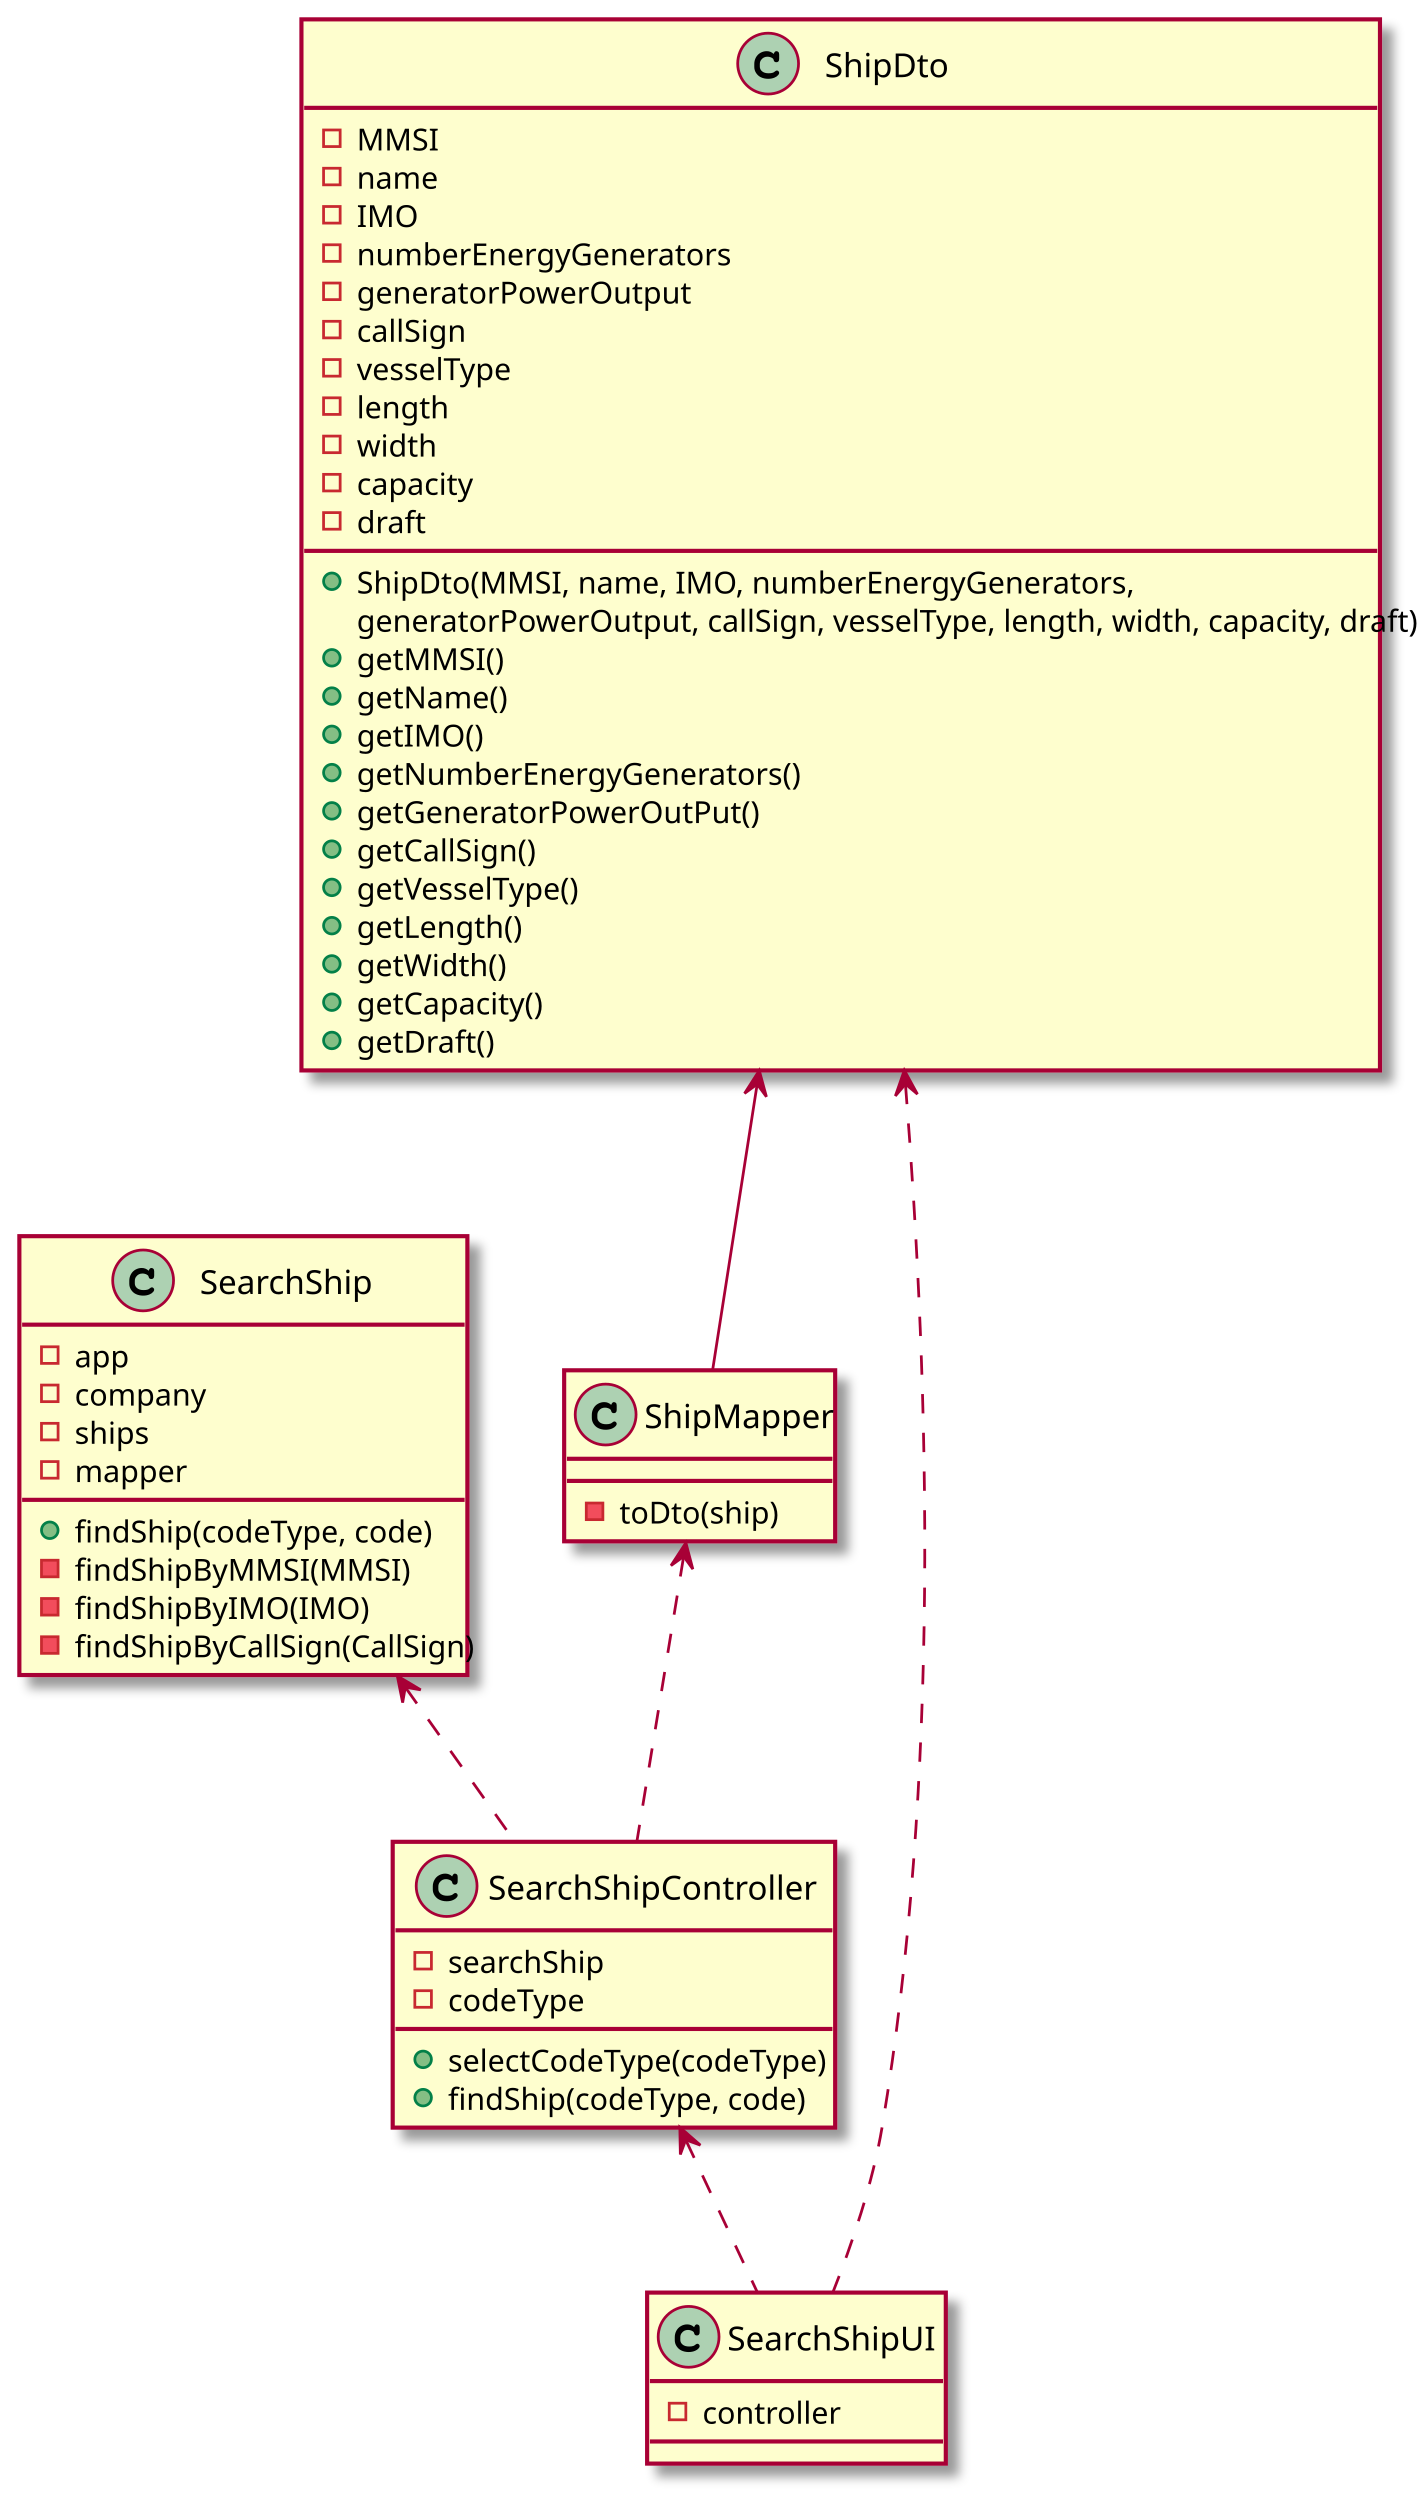
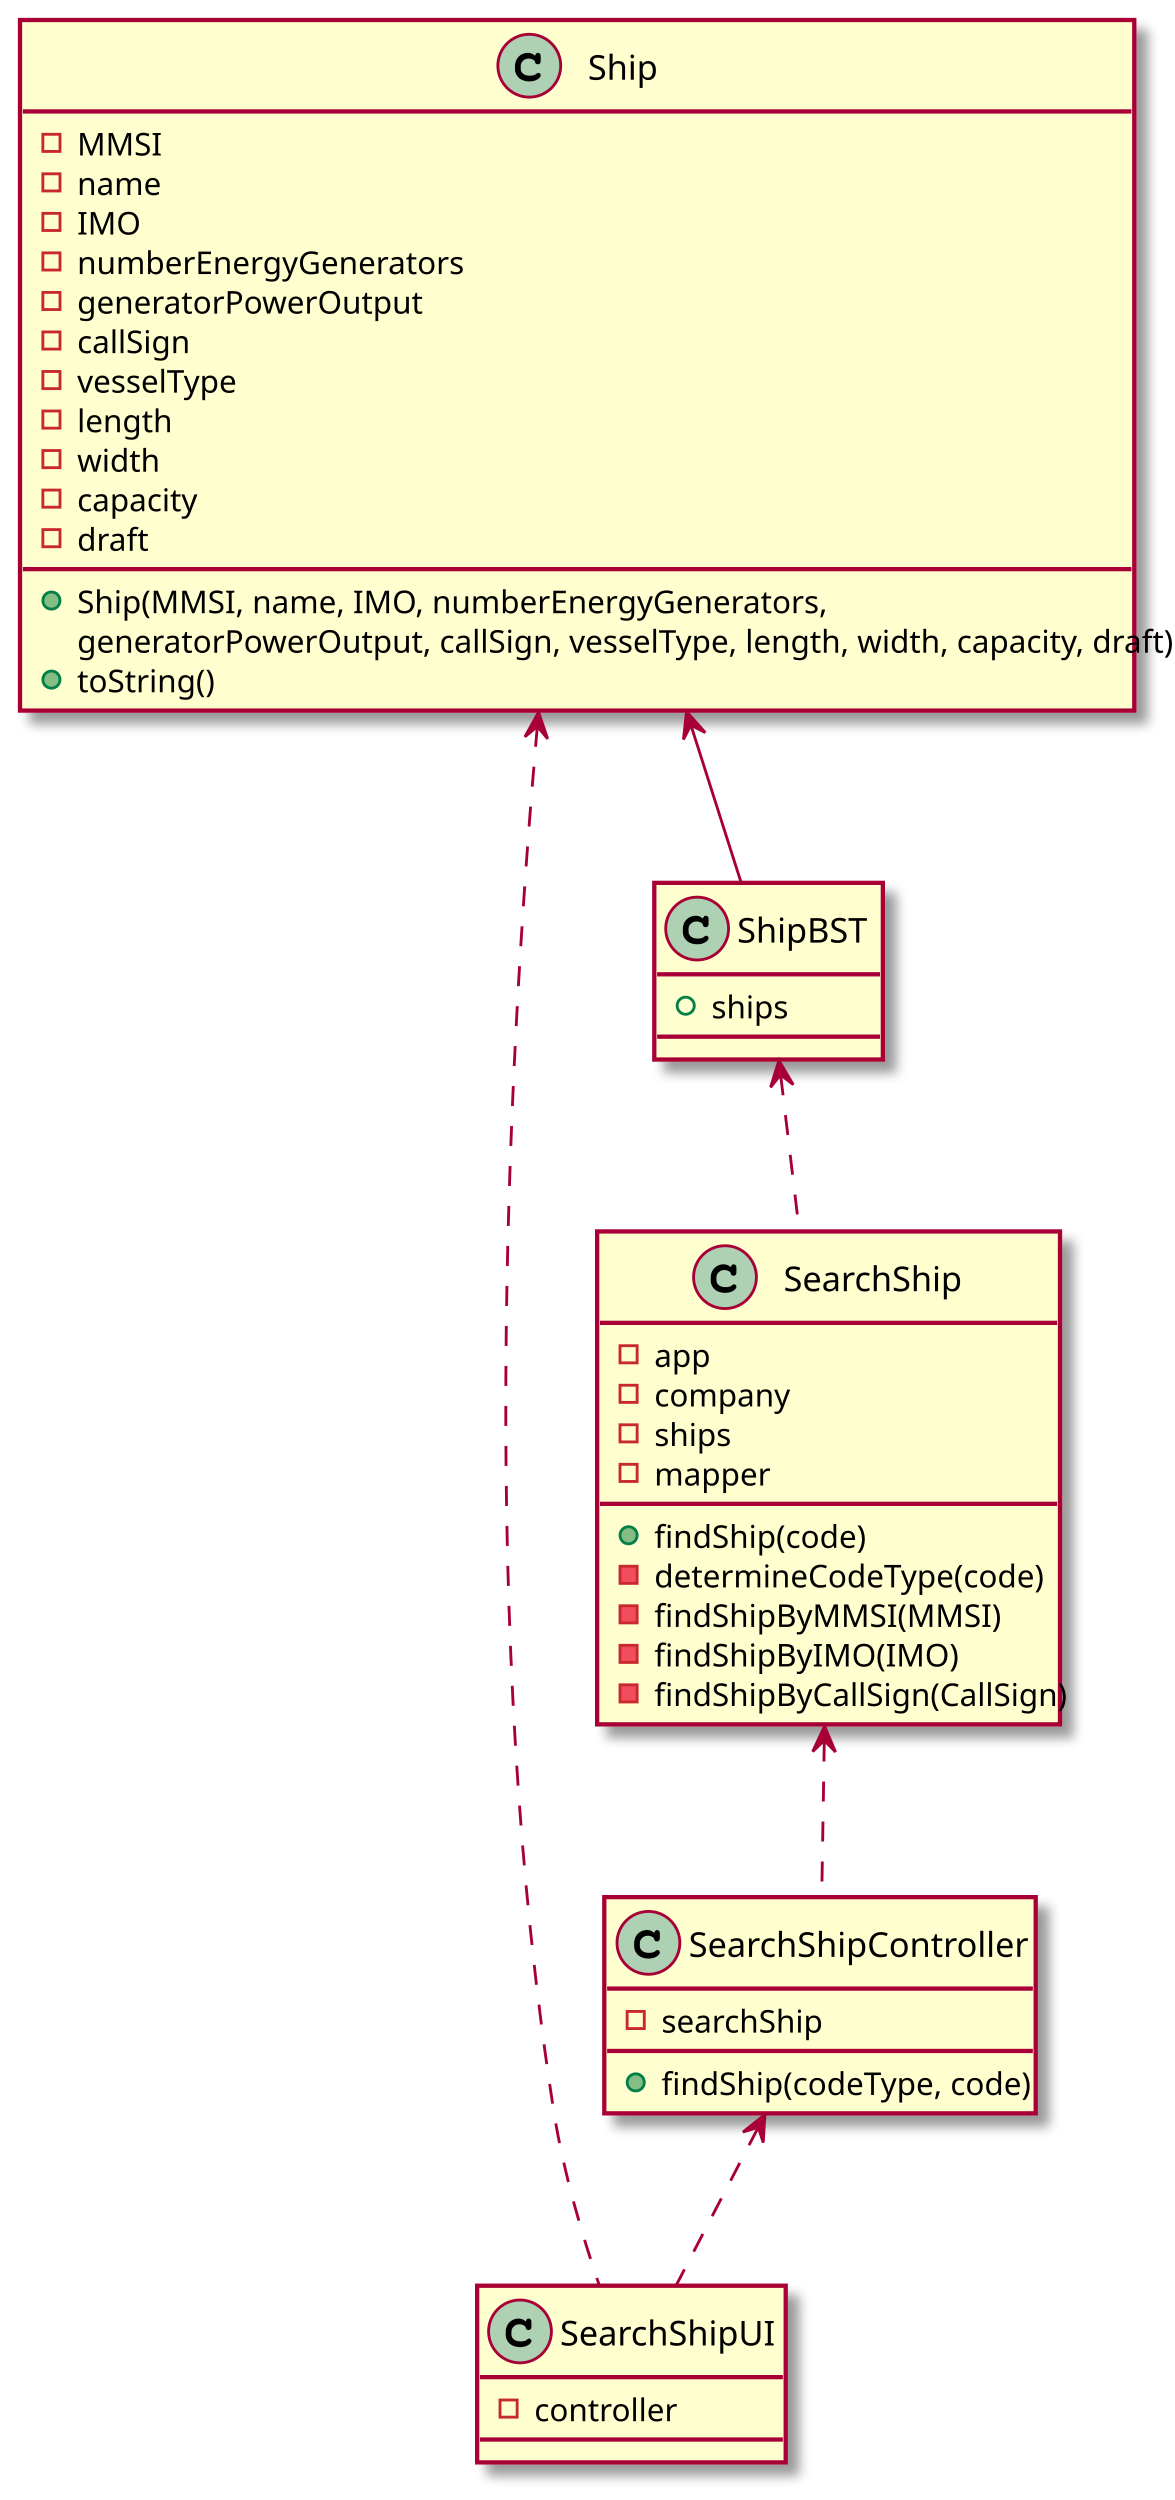
- <svg xmlns="http://www.w3.org/2000/svg" contentScriptType="application/ecmascript" contentStyleType="text/css" height="904px" preserveAspectRatio="none" style="width:513px;height:904px;" version="1.1" viewBox="0 0 513 904" width="513px" zoomAndPan="magnify">
+ <svg xmlns="http://www.w3.org/2000/svg" contentScriptType="application/ecmascript" contentStyleType="text/css" height="875px" preserveAspectRatio="none" style="width:411px;height:875px;" version="1.1" viewBox="0 0 411 875" width="411px" zoomAndPan="magnify">
  <defs>
-     <filter height="300%" id="flptzvvtqd4it" width="300%" x="-1" y="-1">
+     <filter height="300%" id="f1stydlqq2t0s8" width="300%" x="-1" y="-1">
      <feGaussianBlur result="blurOut" stdDeviation="2.0" />
      <feColorMatrix in="blurOut" result="blurOut2" type="matrix" values="0 0 0 0 0 0 0 0 0 0 0 0 0 0 0 0 0 0 .4 0" />
      <feOffset dx="4.0" dy="4.0" in="blurOut2" result="blurOut3" />
      <feBlend in="SourceGraphic" in2="blurOut3" mode="normal" />
    </filter>
  </defs>
  <g>
-     <rect codeLine="3" fill="#FEFECE" filter="url(#flptzvvtqd4it)" height="61.836" id="SearchShipUI" style="stroke:#A80036;stroke-width:1.5;" width="108" x="234" y="829" />
-     <ellipse cx="249" cy="845" fill="#ADD1B2" rx="11" ry="11" style="stroke:#A80036;stroke-width:1.0;" />
-     <path d="M251,841.5 Q251.203,841 251.438,840.75 Q251.672,840.5 251.938,840.5 Q252.406,840.5 252.703,840.781 Q253,841.062 253,841.719 L253,843.281 Q253,843.938 252.719,844.219 Q252.438,844.5 252,844.5 Q251.609,844.5 251.359,844.328 Q251.109,844.156 251,843.703 Q250.953,843.391 250.781,843.219 Q250.469,842.891 249.906,842.703 Q249.344,842.5 248.781,842.5 Q248.078,842.5 247.484,842.781 Q246.906,843.062 246.453,843.688 Q246,844.312 246,845.172 L246,846.094 Q246,847.125 246.844,847.812 Q247.688,848.5 249.188,848.5 Q250.078,848.5 250.703,848.297 Q251.062,848.188 251.469,847.828 Q251.734,847.625 251.875,847.562 Q252.016,847.5 252.188,847.5 Q252.516,847.5 252.75,847.766 Q253,848.016 253,848.375 Q253,848.719 252.656,849.125 Q252.156,849.719 251.359,850.047 Q250.312,850.5 249.031,850.5 Q247.531,850.5 246.328,849.906 Q245.359,849.438 244.672,848.422 Q244,847.406 244,846.203 L244,845.109 Q244,843.859 244.594,842.766 Q245.203,841.672 246.25,841.094 Q247.312,840.5 248.5,840.5 Q249.219,840.5 249.844,840.75 Q250.469,841 251,841.5 Z " fill="#000000" />
-     <text fill="#000000" font-family="sans-serif" font-size="12" lengthAdjust="spacing" textLength="76" x="263" y="849.91">SearchShipUI</text>
-     <line style="stroke:#A80036;stroke-width:1.5;" x1="235" x2="341" y1="861" y2="861" />
-     <rect fill="none" height="6" style="stroke:#C82930;stroke-width:1.0;" width="6" x="242" y="869" />
-     <text fill="#000000" font-family="sans-serif" font-size="11" lengthAdjust="spacing" textLength="45" x="254" y="876.419">controller</text>
-     <line style="stroke:#A80036;stroke-width:1.5;" x1="235" x2="341" y1="882.836" y2="882.836" />
-     <rect codeLine="7" fill="#FEFECE" filter="url(#flptzvvtqd4it)" height="103.344" id="SearchShipController" style="stroke:#A80036;stroke-width:1.5;" width="160" x="142" y="666" />
-     <ellipse cx="161.5" cy="682" fill="#ADD1B2" rx="11" ry="11" style="stroke:#A80036;stroke-width:1.0;" />
-     <path d="M163.5,678.5 Q163.703,678 163.938,677.75 Q164.172,677.5 164.438,677.5 Q164.906,677.5 165.203,677.781 Q165.5,678.062 165.5,678.719 L165.5,680.281 Q165.5,680.938 165.219,681.219 Q164.938,681.5 164.5,681.5 Q164.109,681.5 163.859,681.328 Q163.609,681.156 163.5,680.703 Q163.453,680.391 163.281,680.219 Q162.969,679.891 162.406,679.703 Q161.844,679.5 161.281,679.5 Q160.578,679.5 159.984,679.781 Q159.406,680.062 158.953,680.688 Q158.5,681.312 158.5,682.172 L158.5,683.094 Q158.5,684.125 159.344,684.812 Q160.188,685.5 161.688,685.5 Q162.578,685.5 163.203,685.297 Q163.562,685.188 163.969,684.828 Q164.234,684.625 164.375,684.562 Q164.516,684.5 164.688,684.5 Q165.016,684.5 165.25,684.766 Q165.5,685.016 165.5,685.375 Q165.5,685.719 165.156,686.125 Q164.656,686.719 163.859,687.047 Q162.812,687.5 161.531,687.5 Q160.031,687.5 158.828,686.906 Q157.859,686.438 157.172,685.422 Q156.5,684.406 156.5,683.203 L156.5,682.109 Q156.5,680.859 157.094,679.766 Q157.703,678.672 158.75,678.094 Q159.812,677.5 161,677.5 Q161.719,677.5 162.344,677.75 Q162.969,678 163.5,678.5 Z " fill="#000000" />
-     <text fill="#000000" font-family="sans-serif" font-size="12" lengthAdjust="spacing" textLength="118" x="176.5" y="686.91">SearchShipController</text>
-     <line style="stroke:#A80036;stroke-width:1.5;" x1="143" x2="301" y1="698" y2="698" />
-     <rect fill="none" height="6" style="stroke:#C82930;stroke-width:1.0;" width="6" x="150" y="706" />
-     <text fill="#000000" font-family="sans-serif" font-size="11" lengthAdjust="spacing" textLength="55" x="162" y="713.419">searchShip</text>
-     <rect fill="none" height="6" style="stroke:#C82930;stroke-width:1.0;" width="6" x="150" y="719.836" />
-     <text fill="#000000" font-family="sans-serif" font-size="11" lengthAdjust="spacing" textLength="48" x="162" y="727.255">codeType</text>
-     <line style="stroke:#A80036;stroke-width:1.5;" x1="143" x2="301" y1="733.672" y2="733.672" />
-     <ellipse cx="153" cy="744.672" fill="#84BE84" rx="3" ry="3" style="stroke:#038048;stroke-width:1.0;" />
-     <text fill="#000000" font-family="sans-serif" font-size="11" lengthAdjust="spacing" textLength="134" x="162" y="749.091">selectCodeType(codeType)</text>
-     <ellipse cx="153" cy="758.508" fill="#84BE84" rx="3" ry="3" style="stroke:#038048;stroke-width:1.0;" />
-     <text fill="#000000" font-family="sans-serif" font-size="11" lengthAdjust="spacing" textLength="125" x="162" y="762.927">findShip(codeType, code)</text>
-     <rect codeLine="14" fill="#FEFECE" filter="url(#flptzvvtqd4it)" height="158.688" id="SearchShip" style="stroke:#A80036;stroke-width:1.5;" width="162" x="7" y="447" />
-     <ellipse cx="51.75" cy="463" fill="#ADD1B2" rx="11" ry="11" style="stroke:#A80036;stroke-width:1.0;" />
-     <path d="M53.75,459.5 Q53.953,459 54.188,458.75 Q54.422,458.5 54.688,458.5 Q55.156,458.5 55.453,458.781 Q55.75,459.062 55.75,459.719 L55.75,461.281 Q55.75,461.938 55.469,462.219 Q55.188,462.5 54.75,462.5 Q54.359,462.5 54.109,462.328 Q53.859,462.156 53.75,461.703 Q53.703,461.391 53.531,461.219 Q53.219,460.891 52.656,460.703 Q52.094,460.5 51.531,460.5 Q50.828,460.5 50.234,460.781 Q49.656,461.062 49.203,461.688 Q48.75,462.312 48.75,463.172 L48.75,464.094 Q48.75,465.125 49.594,465.812 Q50.438,466.5 51.938,466.5 Q52.828,466.5 53.453,466.297 Q53.812,466.188 54.219,465.828 Q54.484,465.625 54.625,465.562 Q54.766,465.5 54.938,465.5 Q55.266,465.5 55.5,465.766 Q55.75,466.016 55.75,466.375 Q55.75,466.719 55.406,467.125 Q54.906,467.719 54.109,468.047 Q53.062,468.5 51.781,468.5 Q50.281,468.5 49.078,467.906 Q48.109,467.438 47.422,466.422 Q46.75,465.406 46.75,464.203 L46.75,463.109 Q46.75,461.859 47.344,460.766 Q47.953,459.672 49,459.094 Q50.062,458.5 51.25,458.5 Q51.969,458.5 52.594,458.75 Q53.219,459 53.75,459.5 Z " fill="#000000" />
-     <text fill="#000000" font-family="sans-serif" font-size="12" lengthAdjust="spacing" textLength="64" x="72.25" y="467.91">SearchShip</text>
-     <line style="stroke:#A80036;stroke-width:1.5;" x1="8" x2="168" y1="479" y2="479" />
-     <rect fill="none" height="6" style="stroke:#C82930;stroke-width:1.0;" width="6" x="15" y="487" />
-     <text fill="#000000" font-family="sans-serif" font-size="11" lengthAdjust="spacing" textLength="18" x="27" y="494.419">app</text>
-     <rect fill="none" height="6" style="stroke:#C82930;stroke-width:1.0;" width="6" x="15" y="500.836" />
-     <text fill="#000000" font-family="sans-serif" font-size="11" lengthAdjust="spacing" textLength="44" x="27" y="508.255">company</text>
-     <rect fill="none" height="6" style="stroke:#C82930;stroke-width:1.0;" width="6" x="15" y="514.672" />
-     <text fill="#000000" font-family="sans-serif" font-size="11" lengthAdjust="spacing" textLength="26" x="27" y="522.091">ships</text>
-     <rect fill="none" height="6" style="stroke:#C82930;stroke-width:1.0;" width="6" x="15" y="528.508" />
-     <text fill="#000000" font-family="sans-serif" font-size="11" lengthAdjust="spacing" textLength="36" x="27" y="535.927">mapper</text>
-     <line style="stroke:#A80036;stroke-width:1.5;" x1="8" x2="168" y1="542.344" y2="542.344" />
-     <ellipse cx="18" cy="553.344" fill="#84BE84" rx="3" ry="3" style="stroke:#038048;stroke-width:1.0;" />
-     <text fill="#000000" font-family="sans-serif" font-size="11" lengthAdjust="spacing" textLength="125" x="27" y="557.763">findShip(codeType, code)</text>
-     <rect fill="#F24D5C" height="6" style="stroke:#C82930;stroke-width:1.0;" width="6" x="15" y="564.18" />
-     <text fill="#000000" font-family="sans-serif" font-size="11" lengthAdjust="spacing" textLength="110" x="27" y="571.599">findShipByMMSI(MMSI)</text>
-     <rect fill="#F24D5C" height="6" style="stroke:#C82930;stroke-width:1.0;" width="6" x="15" y="578.016" />
-     <text fill="#000000" font-family="sans-serif" font-size="11" lengthAdjust="spacing" textLength="96" x="27" y="585.435">findShipByIMO(IMO)</text>
-     <rect fill="#F24D5C" height="6" style="stroke:#C82930;stroke-width:1.0;" width="6" x="15" y="591.852" />
-     <text fill="#000000" font-family="sans-serif" font-size="11" lengthAdjust="spacing" textLength="136" x="27" y="599.27">findShipByCallSign(CallSign)</text>
-     <rect codeLine="25" fill="#FEFECE" filter="url(#flptzvvtqd4it)" height="61.836" id="ShipMapper" style="stroke:#A80036;stroke-width:1.5;" width="98" x="204" y="495.5" />
-     <ellipse cx="219" cy="511.5" fill="#ADD1B2" rx="11" ry="11" style="stroke:#A80036;stroke-width:1.0;" />
-     <path d="M221,508 Q221.203,507.5 221.438,507.25 Q221.672,507 221.938,507 Q222.406,507 222.703,507.281 Q223,507.562 223,508.219 L223,509.781 Q223,510.438 222.719,510.719 Q222.438,511 222,511 Q221.609,511 221.359,510.828 Q221.109,510.656 221,510.203 Q220.953,509.891 220.781,509.719 Q220.469,509.391 219.906,509.203 Q219.344,509 218.781,509 Q218.078,509 217.484,509.281 Q216.906,509.562 216.453,510.188 Q216,510.812 216,511.672 L216,512.594 Q216,513.625 216.844,514.312 Q217.688,515 219.188,515 Q220.078,515 220.703,514.797 Q221.062,514.688 221.469,514.328 Q221.734,514.125 221.875,514.062 Q222.016,514 222.188,514 Q222.516,514 222.75,514.266 Q223,514.516 223,514.875 Q223,515.219 222.656,515.625 Q222.156,516.219 221.359,516.547 Q220.312,517 219.031,517 Q217.531,517 216.328,516.406 Q215.359,515.938 214.672,514.922 Q214,513.906 214,512.703 L214,511.609 Q214,510.359 214.594,509.266 Q215.203,508.172 216.25,507.594 Q217.312,507 218.5,507 Q219.219,507 219.844,507.25 Q220.469,507.5 221,508 Z " fill="#000000" />
-     <text fill="#000000" font-family="sans-serif" font-size="12" lengthAdjust="spacing" textLength="66" x="233" y="516.41">ShipMapper</text>
-     <line style="stroke:#A80036;stroke-width:1.5;" x1="205" x2="301" y1="527.5" y2="527.5" />
-     <line style="stroke:#A80036;stroke-width:1.5;" x1="205" x2="301" y1="535.5" y2="535.5" />
-     <rect fill="#F24D5C" height="6" style="stroke:#C82930;stroke-width:1.0;" width="6" x="212" y="543.5" />
-     <text fill="#000000" font-family="sans-serif" font-size="11" lengthAdjust="spacing" textLength="53" x="224" y="550.919">toDto(ship)</text>
-     <rect codeLine="29" fill="#FEFECE" filter="url(#flptzvvtqd4it)" height="380.062" id="ShipDto" style="stroke:#A80036;stroke-width:1.5;" width="390" x="109" y="7" />
-     <ellipse cx="277.75" cy="23" fill="#ADD1B2" rx="11" ry="11" style="stroke:#A80036;stroke-width:1.0;" />
-     <path d="M279.75,19.5 Q279.953,19 280.188,18.75 Q280.422,18.5 280.688,18.5 Q281.156,18.5 281.453,18.781 Q281.75,19.062 281.75,19.719 L281.75,21.281 Q281.75,21.938 281.469,22.219 Q281.188,22.5 280.75,22.5 Q280.359,22.5 280.109,22.328 Q279.859,22.156 279.75,21.703 Q279.703,21.391 279.531,21.219 Q279.219,20.891 278.656,20.703 Q278.094,20.5 277.531,20.5 Q276.828,20.5 276.234,20.781 Q275.656,21.062 275.203,21.688 Q274.75,22.312 274.75,23.172 L274.75,24.094 Q274.75,25.125 275.594,25.812 Q276.438,26.5 277.938,26.5 Q278.828,26.5 279.453,26.297 Q279.812,26.188 280.219,25.828 Q280.484,25.625 280.625,25.562 Q280.766,25.5 280.938,25.5 Q281.266,25.5 281.5,25.766 Q281.75,26.016 281.75,26.375 Q281.75,26.719 281.406,27.125 Q280.906,27.719 280.109,28.047 Q279.062,28.5 277.781,28.5 Q276.281,28.5 275.078,27.906 Q274.109,27.438 273.422,26.422 Q272.75,25.406 272.75,24.203 L272.75,23.109 Q272.75,21.859 273.344,20.766 Q273.953,19.672 275,19.094 Q276.062,18.5 277.25,18.5 Q277.969,18.5 278.594,18.75 Q279.219,19 279.75,19.5 Z " fill="#000000" />
-     <text fill="#000000" font-family="sans-serif" font-size="12" lengthAdjust="spacing" textLength="44" x="298.25" y="27.91">ShipDto</text>
-     <line style="stroke:#A80036;stroke-width:1.5;" x1="110" x2="498" y1="39" y2="39" />
-     <rect fill="none" height="6" style="stroke:#C82930;stroke-width:1.0;" width="6" x="117" y="47" />
-     <text fill="#000000" font-family="sans-serif" font-size="11" lengthAdjust="spacing" textLength="25" x="129" y="54.419">MMSI</text>
-     <rect fill="none" height="6" style="stroke:#C82930;stroke-width:1.0;" width="6" x="117" y="60.836" />
-     <text fill="#000000" font-family="sans-serif" font-size="11" lengthAdjust="spacing" textLength="26" x="129" y="68.255">name</text>
-     <rect fill="none" height="6" style="stroke:#C82930;stroke-width:1.0;" width="6" x="117" y="74.672" />
-     <text fill="#000000" font-family="sans-serif" font-size="11" lengthAdjust="spacing" textLength="18" x="129" y="82.091">IMO</text>
-     <rect fill="none" height="6" style="stroke:#C82930;stroke-width:1.0;" width="6" x="117" y="88.508" />
-     <text fill="#000000" font-family="sans-serif" font-size="11" lengthAdjust="spacing" textLength="125" x="129" y="95.927">numberEnergyGenerators</text>
-     <rect fill="none" height="6" style="stroke:#C82930;stroke-width:1.0;" width="6" x="117" y="102.344" />
-     <text fill="#000000" font-family="sans-serif" font-size="11" lengthAdjust="spacing" textLength="111" x="129" y="109.763">generatorPowerOutput</text>
-     <rect fill="none" height="6" style="stroke:#C82930;stroke-width:1.0;" width="6" x="117" y="116.18" />
-     <text fill="#000000" font-family="sans-serif" font-size="11" lengthAdjust="spacing" textLength="37" x="129" y="123.599">callSign</text>
-     <rect fill="none" height="6" style="stroke:#C82930;stroke-width:1.0;" width="6" x="117" y="130.016" />
-     <text fill="#000000" font-family="sans-serif" font-size="11" lengthAdjust="spacing" textLength="56" x="129" y="137.435">vesselType</text>
-     <rect fill="none" height="6" style="stroke:#C82930;stroke-width:1.0;" width="6" x="117" y="143.852" />
-     <text fill="#000000" font-family="sans-serif" font-size="11" lengthAdjust="spacing" textLength="29" x="129" y="151.27">length</text>
-     <rect fill="none" height="6" style="stroke:#C82930;stroke-width:1.0;" width="6" x="117" y="157.688" />
-     <text fill="#000000" font-family="sans-serif" font-size="11" lengthAdjust="spacing" textLength="27" x="129" y="165.106">width</text>
-     <rect fill="none" height="6" style="stroke:#C82930;stroke-width:1.0;" width="6" x="117" y="171.523" />
-     <text fill="#000000" font-family="sans-serif" font-size="11" lengthAdjust="spacing" textLength="41" x="129" y="178.942">capacity</text>
-     <rect fill="none" height="6" style="stroke:#C82930;stroke-width:1.0;" width="6" x="117" y="185.359" />
-     <text fill="#000000" font-family="sans-serif" font-size="11" lengthAdjust="spacing" textLength="23" x="129" y="192.778">draft</text>
-     <line style="stroke:#A80036;stroke-width:1.5;" x1="110" x2="498" y1="199.195" y2="199.195" />
-     <ellipse cx="120" cy="210.195" fill="#84BE84" rx="3" ry="3" style="stroke:#038048;stroke-width:1.0;" />
-     <text fill="#000000" font-family="sans-serif" font-size="11" lengthAdjust="spacing" textLength="256" x="129" y="214.614">ShipDto(MMSI, name, IMO, numberEnergyGenerators,</text>
-     <text fill="#000000" font-family="sans-serif" font-size="11" lengthAdjust="spacing" textLength="364" x="129" y="228.45">generatorPowerOutput, callSign, vesselType, length, width, capacity, draft)</text>
-     <ellipse cx="120" cy="237.867" fill="#84BE84" rx="3" ry="3" style="stroke:#038048;stroke-width:1.0;" />
-     <text fill="#000000" font-family="sans-serif" font-size="11" lengthAdjust="spacing" textLength="48" x="129" y="242.286">getMMSI()</text>
-     <ellipse cx="120" cy="251.703" fill="#84BE84" rx="3" ry="3" style="stroke:#038048;stroke-width:1.0;" />
-     <text fill="#000000" font-family="sans-serif" font-size="11" lengthAdjust="spacing" textLength="50" x="129" y="256.122">getName()</text>
-     <ellipse cx="120" cy="265.539" fill="#84BE84" rx="3" ry="3" style="stroke:#038048;stroke-width:1.0;" />
-     <text fill="#000000" font-family="sans-serif" font-size="11" lengthAdjust="spacing" textLength="41" x="129" y="269.958">getIMO()</text>
-     <ellipse cx="120" cy="279.375" fill="#84BE84" rx="3" ry="3" style="stroke:#038048;stroke-width:1.0;" />
-     <text fill="#000000" font-family="sans-serif" font-size="11" lengthAdjust="spacing" textLength="149" x="129" y="283.794">getNumberEnergyGenerators()</text>
-     <ellipse cx="120" cy="293.211" fill="#84BE84" rx="3" ry="3" style="stroke:#038048;stroke-width:1.0;" />
-     <text fill="#000000" font-family="sans-serif" font-size="11" lengthAdjust="spacing" textLength="136" x="129" y="297.63">getGeneratorPowerOutPut()</text>
-     <ellipse cx="120" cy="307.047" fill="#84BE84" rx="3" ry="3" style="stroke:#038048;stroke-width:1.0;" />
-     <text fill="#000000" font-family="sans-serif" font-size="11" lengthAdjust="spacing" textLength="61" x="129" y="311.466">getCallSign()</text>
-     <ellipse cx="120" cy="320.883" fill="#84BE84" rx="3" ry="3" style="stroke:#038048;stroke-width:1.0;" />
-     <text fill="#000000" font-family="sans-serif" font-size="11" lengthAdjust="spacing" textLength="81" x="129" y="325.302">getVesselType()</text>
-     <ellipse cx="120" cy="334.719" fill="#84BE84" rx="3" ry="3" style="stroke:#038048;stroke-width:1.0;" />
-     <text fill="#000000" font-family="sans-serif" font-size="11" lengthAdjust="spacing" textLength="56" x="129" y="339.138">getLength()</text>
-     <ellipse cx="120" cy="348.555" fill="#84BE84" rx="3" ry="3" style="stroke:#038048;stroke-width:1.0;" />
-     <text fill="#000000" font-family="sans-serif" font-size="11" lengthAdjust="spacing" textLength="50" x="129" y="352.974">getWidth()</text>
-     <ellipse cx="120" cy="362.391" fill="#84BE84" rx="3" ry="3" style="stroke:#038048;stroke-width:1.0;" />
-     <text fill="#000000" font-family="sans-serif" font-size="11" lengthAdjust="spacing" textLength="65" x="129" y="366.81">getCapacity()</text>
-     <ellipse cx="120" cy="376.227" fill="#84BE84" rx="3" ry="3" style="stroke:#038048;stroke-width:1.0;" />
-     <text fill="#000000" font-family="sans-serif" font-size="11" lengthAdjust="spacing" textLength="47" x="129" y="380.646">getDraft()</text>
-     <path codeLine="56" d="M248.04,773.94 C256.83,792.64 266.3,812.8 273.81,828.79 " fill="none" id="SearchShipController-backto-SearchShipUI" style="stroke:#A80036;stroke-width:1.0;stroke-dasharray:7.0,7.0;" />
-     <polygon fill="#A80036" points="245.83,769.22,246.013,779.067,247.945,773.751,253.262,775.683,245.83,769.22" style="stroke:#A80036;stroke-width:1.0;" />
-     <path codeLine="57" d="M146.69,610.28 C160.08,629.16 173.91,648.67 186.01,665.74 " fill="none" id="SearchShip-backto-SearchShipController" style="stroke:#A80036;stroke-width:1.0;stroke-dasharray:7.0,7.0;" />
-     <polygon fill="#A80036" points="143.66,606.01,145.601,615.666,146.551,610.089,152.128,611.04,143.66,606.01" style="stroke:#A80036;stroke-width:1.0;" />
-     <path codeLine="58" d="M247.15,563.14 C242.39,592.16 235.62,633.49 230.29,665.93 " fill="none" id="ShipMapper-backto-SearchShipController" style="stroke:#A80036;stroke-width:1.0;stroke-dasharray:7.0,7.0;" />
-     <polygon fill="#A80036" points="248.02,557.87,242.633,566.115,247.221,562.806,250.531,567.394,248.02,557.87" style="stroke:#A80036;stroke-width:1.0;" />
-     <path codeLine="59" d="M273.79,392.03 C267.49,432.45 261.59,470.32 257.7,495.32 " fill="none" id="ShipDto-backto-ShipMapper" style="stroke:#A80036;stroke-width:1.0;" />
-     <polygon fill="#A80036" points="274.55,387.09,269.23,395.378,273.791,392.032,277.137,396.593,274.55,387.09" style="stroke:#A80036;stroke-width:1.0;" />
-     <path codeLine="60" d="M327.43,392.27 C336.26,503.32 339.79,644.8 319,769 C315.56,789.54 308,811.66 301.2,828.83 " fill="none" id="ShipDto-backto-SearchShipUI" style="stroke:#A80036;stroke-width:1.0;stroke-dasharray:7.0,7.0;" />
-     <polygon fill="#A80036" points="327.01,387,323.769,396.3,327.424,391.983,331.741,395.638,327.01,387" style="stroke:#A80036;stroke-width:1.0;" />
+     <rect codeLine="3" fill="#FEFECE" filter="url(#f1stydlqq2t0s8)" height="61.836" id="SearchShipUI" style="stroke:#A80036;stroke-width:1.5;" width="108" x="167" y="800" />
+     <ellipse cx="182" cy="816" fill="#ADD1B2" rx="11" ry="11" style="stroke:#A80036;stroke-width:1.0;" />
+     <path d="M184,812.5 Q184.203,812 184.438,811.75 Q184.672,811.5 184.938,811.5 Q185.406,811.5 185.703,811.781 Q186,812.062 186,812.719 L186,814.281 Q186,814.938 185.719,815.219 Q185.438,815.5 185,815.5 Q184.609,815.5 184.359,815.328 Q184.109,815.156 184,814.703 Q183.953,814.391 183.781,814.219 Q183.469,813.891 182.906,813.703 Q182.344,813.5 181.781,813.5 Q181.078,813.5 180.484,813.781 Q179.906,814.062 179.453,814.688 Q179,815.312 179,816.172 L179,817.094 Q179,818.125 179.844,818.812 Q180.688,819.5 182.188,819.5 Q183.078,819.5 183.703,819.297 Q184.062,819.188 184.469,818.828 Q184.734,818.625 184.875,818.562 Q185.016,818.5 185.188,818.5 Q185.516,818.5 185.75,818.766 Q186,819.016 186,819.375 Q186,819.719 185.656,820.125 Q185.156,820.719 184.359,821.047 Q183.312,821.5 182.031,821.5 Q180.531,821.5 179.328,820.906 Q178.359,820.438 177.672,819.422 Q177,818.406 177,817.203 L177,816.109 Q177,814.859 177.594,813.766 Q178.203,812.672 179.25,812.094 Q180.312,811.5 181.5,811.5 Q182.219,811.5 182.844,811.75 Q183.469,812 184,812.5 Z " fill="#000000" />
+     <text fill="#000000" font-family="sans-serif" font-size="12" lengthAdjust="spacing" textLength="76" x="196" y="820.91">SearchShipUI</text>
+     <line style="stroke:#A80036;stroke-width:1.5;" x1="168" x2="274" y1="832" y2="832" />
+     <rect fill="none" height="6" style="stroke:#C82930;stroke-width:1.0;" width="6" x="175" y="840" />
+     <text fill="#000000" font-family="sans-serif" font-size="11" lengthAdjust="spacing" textLength="45" x="187" y="847.419">controller</text>
+     <line style="stroke:#A80036;stroke-width:1.5;" x1="168" x2="274" y1="853.836" y2="853.836" />
+     <rect codeLine="7" fill="#FEFECE" filter="url(#f1stydlqq2t0s8)" height="75.672" id="SearchShipController" style="stroke:#A80036;stroke-width:1.5;" width="151" x="211.5" y="664" />
+     <ellipse cx="226.95" cy="680" fill="#ADD1B2" rx="11" ry="11" style="stroke:#A80036;stroke-width:1.0;" />
+     <path d="M228.95,676.5 Q229.153,676 229.387,675.75 Q229.622,675.5 229.887,675.5 Q230.356,675.5 230.653,675.781 Q230.95,676.062 230.95,676.719 L230.95,678.281 Q230.95,678.938 230.669,679.219 Q230.387,679.5 229.95,679.5 Q229.559,679.5 229.309,679.328 Q229.059,679.156 228.95,678.703 Q228.903,678.391 228.731,678.219 Q228.419,677.891 227.856,677.703 Q227.294,677.5 226.731,677.5 Q226.028,677.5 225.434,677.781 Q224.856,678.062 224.403,678.688 Q223.95,679.312 223.95,680.172 L223.95,681.094 Q223.95,682.125 224.794,682.812 Q225.637,683.5 227.137,683.5 Q228.028,683.5 228.653,683.297 Q229.012,683.188 229.419,682.828 Q229.684,682.625 229.825,682.562 Q229.966,682.5 230.137,682.5 Q230.466,682.5 230.7,682.766 Q230.95,683.016 230.95,683.375 Q230.95,683.719 230.606,684.125 Q230.106,684.719 229.309,685.047 Q228.262,685.5 226.981,685.5 Q225.481,685.5 224.278,684.906 Q223.309,684.438 222.622,683.422 Q221.95,682.406 221.95,681.203 L221.95,680.109 Q221.95,678.859 222.544,677.766 Q223.153,676.672 224.2,676.094 Q225.262,675.5 226.45,675.5 Q227.169,675.5 227.794,675.75 Q228.419,676 228.95,676.5 Z " fill="#000000" />
+     <text fill="#000000" font-family="sans-serif" font-size="12" lengthAdjust="spacing" textLength="118" x="241.05" y="684.91">SearchShipController</text>
+     <line style="stroke:#A80036;stroke-width:1.5;" x1="212.5" x2="361.5" y1="696" y2="696" />
+     <rect fill="none" height="6" style="stroke:#C82930;stroke-width:1.0;" width="6" x="219.5" y="704" />
+     <text fill="#000000" font-family="sans-serif" font-size="11" lengthAdjust="spacing" textLength="55" x="231.5" y="711.419">searchShip</text>
+     <line style="stroke:#A80036;stroke-width:1.5;" x1="212.5" x2="361.5" y1="717.836" y2="717.836" />
+     <ellipse cx="222.5" cy="728.836" fill="#84BE84" rx="3" ry="3" style="stroke:#038048;stroke-width:1.0;" />
+     <text fill="#000000" font-family="sans-serif" font-size="11" lengthAdjust="spacing" textLength="125" x="231.5" y="733.255">findShip(codeType, code)</text>
+     <rect codeLine="12" fill="#FEFECE" filter="url(#f1stydlqq2t0s8)" height="172.523" id="SearchShip" style="stroke:#A80036;stroke-width:1.5;" width="162" x="209" y="431" />
+     <ellipse cx="253.75" cy="447" fill="#ADD1B2" rx="11" ry="11" style="stroke:#A80036;stroke-width:1.0;" />
+     <path d="M255.75,443.5 Q255.953,443 256.188,442.75 Q256.422,442.5 256.688,442.5 Q257.156,442.5 257.453,442.781 Q257.75,443.062 257.75,443.719 L257.75,445.281 Q257.75,445.938 257.469,446.219 Q257.188,446.5 256.75,446.5 Q256.359,446.5 256.109,446.328 Q255.859,446.156 255.75,445.703 Q255.703,445.391 255.531,445.219 Q255.219,444.891 254.656,444.703 Q254.094,444.5 253.531,444.5 Q252.828,444.5 252.234,444.781 Q251.656,445.062 251.203,445.688 Q250.75,446.312 250.75,447.172 L250.75,448.094 Q250.75,449.125 251.594,449.812 Q252.438,450.5 253.938,450.5 Q254.828,450.5 255.453,450.297 Q255.812,450.188 256.219,449.828 Q256.484,449.625 256.625,449.562 Q256.766,449.5 256.938,449.5 Q257.266,449.5 257.5,449.766 Q257.75,450.016 257.75,450.375 Q257.75,450.719 257.406,451.125 Q256.906,451.719 256.109,452.047 Q255.062,452.5 253.781,452.5 Q252.281,452.5 251.078,451.906 Q250.109,451.438 249.422,450.422 Q248.75,449.406 248.75,448.203 L248.75,447.109 Q248.75,445.859 249.344,444.766 Q249.953,443.672 251,443.094 Q252.062,442.5 253.25,442.5 Q253.969,442.5 254.594,442.75 Q255.219,443 255.75,443.5 Z " fill="#000000" />
+     <text fill="#000000" font-family="sans-serif" font-size="12" lengthAdjust="spacing" textLength="64" x="274.25" y="451.91">SearchShip</text>
+     <line style="stroke:#A80036;stroke-width:1.5;" x1="210" x2="370" y1="463" y2="463" />
+     <rect fill="none" height="6" style="stroke:#C82930;stroke-width:1.0;" width="6" x="217" y="471" />
+     <text fill="#000000" font-family="sans-serif" font-size="11" lengthAdjust="spacing" textLength="18" x="229" y="478.419">app</text>
+     <rect fill="none" height="6" style="stroke:#C82930;stroke-width:1.0;" width="6" x="217" y="484.836" />
+     <text fill="#000000" font-family="sans-serif" font-size="11" lengthAdjust="spacing" textLength="44" x="229" y="492.255">company</text>
+     <rect fill="none" height="6" style="stroke:#C82930;stroke-width:1.0;" width="6" x="217" y="498.672" />
+     <text fill="#000000" font-family="sans-serif" font-size="11" lengthAdjust="spacing" textLength="26" x="229" y="506.091">ships</text>
+     <rect fill="none" height="6" style="stroke:#C82930;stroke-width:1.0;" width="6" x="217" y="512.508" />
+     <text fill="#000000" font-family="sans-serif" font-size="11" lengthAdjust="spacing" textLength="36" x="229" y="519.927">mapper</text>
+     <line style="stroke:#A80036;stroke-width:1.5;" x1="210" x2="370" y1="526.344" y2="526.344" />
+     <ellipse cx="220" cy="537.344" fill="#84BE84" rx="3" ry="3" style="stroke:#038048;stroke-width:1.0;" />
+     <text fill="#000000" font-family="sans-serif" font-size="11" lengthAdjust="spacing" textLength="71" x="229" y="541.763">findShip(code)</text>
+     <rect fill="#F24D5C" height="6" style="stroke:#C82930;stroke-width:1.0;" width="6" x="217" y="548.18" />
+     <text fill="#000000" font-family="sans-serif" font-size="11" lengthAdjust="spacing" textLength="128" x="229" y="555.599">determineCodeType(code)</text>
+     <rect fill="#F24D5C" height="6" style="stroke:#C82930;stroke-width:1.0;" width="6" x="217" y="562.016" />
+     <text fill="#000000" font-family="sans-serif" font-size="11" lengthAdjust="spacing" textLength="110" x="229" y="569.435">findShipByMMSI(MMSI)</text>
+     <rect fill="#F24D5C" height="6" style="stroke:#C82930;stroke-width:1.0;" width="6" x="217" y="575.852" />
+     <text fill="#000000" font-family="sans-serif" font-size="11" lengthAdjust="spacing" textLength="96" x="229" y="583.27">findShipByIMO(IMO)</text>
+     <rect fill="#F24D5C" height="6" style="stroke:#C82930;stroke-width:1.0;" width="6" x="217" y="589.688" />
+     <text fill="#000000" font-family="sans-serif" font-size="11" lengthAdjust="spacing" textLength="136" x="229" y="597.106">findShipByCallSign(CallSign)</text>
+     <rect codeLine="24" fill="#FEFECE" filter="url(#f1stydlqq2t0s8)" height="61.836" id="ShipBST" style="stroke:#A80036;stroke-width:1.5;" width="80" x="229" y="309" />
+     <ellipse cx="244" cy="325" fill="#ADD1B2" rx="11" ry="11" style="stroke:#A80036;stroke-width:1.0;" />
+     <path d="M246,321.5 Q246.203,321 246.438,320.75 Q246.672,320.5 246.938,320.5 Q247.406,320.5 247.703,320.781 Q248,321.062 248,321.719 L248,323.281 Q248,323.938 247.719,324.219 Q247.438,324.5 247,324.5 Q246.609,324.5 246.359,324.328 Q246.109,324.156 246,323.703 Q245.953,323.391 245.781,323.219 Q245.469,322.891 244.906,322.703 Q244.344,322.5 243.781,322.5 Q243.078,322.5 242.484,322.781 Q241.906,323.062 241.453,323.688 Q241,324.312 241,325.172 L241,326.094 Q241,327.125 241.844,327.812 Q242.688,328.5 244.188,328.5 Q245.078,328.5 245.703,328.297 Q246.062,328.188 246.469,327.828 Q246.734,327.625 246.875,327.562 Q247.016,327.5 247.188,327.5 Q247.516,327.5 247.75,327.766 Q248,328.016 248,328.375 Q248,328.719 247.656,329.125 Q247.156,329.719 246.359,330.047 Q245.312,330.5 244.031,330.5 Q242.531,330.5 241.328,329.906 Q240.359,329.438 239.672,328.422 Q239,327.406 239,326.203 L239,325.109 Q239,323.859 239.594,322.766 Q240.203,321.672 241.25,321.094 Q242.312,320.5 243.5,320.5 Q244.219,320.5 244.844,320.75 Q245.469,321 246,321.5 Z " fill="#000000" />
+     <text fill="#000000" font-family="sans-serif" font-size="12" lengthAdjust="spacing" textLength="48" x="258" y="329.91">ShipBST</text>
+     <line style="stroke:#A80036;stroke-width:1.5;" x1="230" x2="308" y1="341" y2="341" />
+     <ellipse cx="240" cy="352" fill="none" rx="3" ry="3" style="stroke:#038048;stroke-width:1.0;" />
+     <text fill="#000000" font-family="sans-serif" font-size="11" lengthAdjust="spacing" textLength="26" x="249" y="356.419">ships</text>
+     <line style="stroke:#A80036;stroke-width:1.5;" x1="230" x2="308" y1="362.836" y2="362.836" />
+     <rect codeLine="28" fill="#FEFECE" filter="url(#f1stydlqq2t0s8)" height="241.703" id="Ship" style="stroke:#A80036;stroke-width:1.5;" width="390" x="7" y="7" />
+     <ellipse cx="185.25" cy="23" fill="#ADD1B2" rx="11" ry="11" style="stroke:#A80036;stroke-width:1.0;" />
+     <path d="M187.25,19.5 Q187.453,19 187.688,18.75 Q187.922,18.5 188.188,18.5 Q188.656,18.5 188.953,18.781 Q189.25,19.062 189.25,19.719 L189.25,21.281 Q189.25,21.938 188.969,22.219 Q188.688,22.5 188.25,22.5 Q187.859,22.5 187.609,22.328 Q187.359,22.156 187.25,21.703 Q187.203,21.391 187.031,21.219 Q186.719,20.891 186.156,20.703 Q185.594,20.5 185.031,20.5 Q184.328,20.5 183.734,20.781 Q183.156,21.062 182.703,21.688 Q182.25,22.312 182.25,23.172 L182.25,24.094 Q182.25,25.125 183.094,25.812 Q183.938,26.5 185.438,26.5 Q186.328,26.5 186.953,26.297 Q187.312,26.188 187.719,25.828 Q187.984,25.625 188.125,25.562 Q188.266,25.5 188.438,25.5 Q188.766,25.5 189,25.766 Q189.25,26.016 189.25,26.375 Q189.25,26.719 188.906,27.125 Q188.406,27.719 187.609,28.047 Q186.562,28.5 185.281,28.5 Q183.781,28.5 182.578,27.906 Q181.609,27.438 180.922,26.422 Q180.25,25.406 180.25,24.203 L180.25,23.109 Q180.25,21.859 180.844,20.766 Q181.453,19.672 182.5,19.094 Q183.562,18.5 184.75,18.5 Q185.469,18.5 186.094,18.75 Q186.719,19 187.25,19.5 Z " fill="#000000" />
+     <text fill="#000000" font-family="sans-serif" font-size="12" lengthAdjust="spacing" textLength="25" x="205.75" y="27.91">Ship</text>
+     <line style="stroke:#A80036;stroke-width:1.5;" x1="8" x2="396" y1="39" y2="39" />
+     <rect fill="none" height="6" style="stroke:#C82930;stroke-width:1.0;" width="6" x="15" y="47" />
+     <text fill="#000000" font-family="sans-serif" font-size="11" lengthAdjust="spacing" textLength="25" x="27" y="54.419">MMSI</text>
+     <rect fill="none" height="6" style="stroke:#C82930;stroke-width:1.0;" width="6" x="15" y="60.836" />
+     <text fill="#000000" font-family="sans-serif" font-size="11" lengthAdjust="spacing" textLength="26" x="27" y="68.255">name</text>
+     <rect fill="none" height="6" style="stroke:#C82930;stroke-width:1.0;" width="6" x="15" y="74.672" />
+     <text fill="#000000" font-family="sans-serif" font-size="11" lengthAdjust="spacing" textLength="18" x="27" y="82.091">IMO</text>
+     <rect fill="none" height="6" style="stroke:#C82930;stroke-width:1.0;" width="6" x="15" y="88.508" />
+     <text fill="#000000" font-family="sans-serif" font-size="11" lengthAdjust="spacing" textLength="125" x="27" y="95.927">numberEnergyGenerators</text>
+     <rect fill="none" height="6" style="stroke:#C82930;stroke-width:1.0;" width="6" x="15" y="102.344" />
+     <text fill="#000000" font-family="sans-serif" font-size="11" lengthAdjust="spacing" textLength="111" x="27" y="109.763">generatorPowerOutput</text>
+     <rect fill="none" height="6" style="stroke:#C82930;stroke-width:1.0;" width="6" x="15" y="116.18" />
+     <text fill="#000000" font-family="sans-serif" font-size="11" lengthAdjust="spacing" textLength="37" x="27" y="123.599">callSign</text>
+     <rect fill="none" height="6" style="stroke:#C82930;stroke-width:1.0;" width="6" x="15" y="130.016" />
+     <text fill="#000000" font-family="sans-serif" font-size="11" lengthAdjust="spacing" textLength="56" x="27" y="137.435">vesselType</text>
+     <rect fill="none" height="6" style="stroke:#C82930;stroke-width:1.0;" width="6" x="15" y="143.852" />
+     <text fill="#000000" font-family="sans-serif" font-size="11" lengthAdjust="spacing" textLength="29" x="27" y="151.27">length</text>
+     <rect fill="none" height="6" style="stroke:#C82930;stroke-width:1.0;" width="6" x="15" y="157.688" />
+     <text fill="#000000" font-family="sans-serif" font-size="11" lengthAdjust="spacing" textLength="27" x="27" y="165.106">width</text>
+     <rect fill="none" height="6" style="stroke:#C82930;stroke-width:1.0;" width="6" x="15" y="171.523" />
+     <text fill="#000000" font-family="sans-serif" font-size="11" lengthAdjust="spacing" textLength="41" x="27" y="178.942">capacity</text>
+     <rect fill="none" height="6" style="stroke:#C82930;stroke-width:1.0;" width="6" x="15" y="185.359" />
+     <text fill="#000000" font-family="sans-serif" font-size="11" lengthAdjust="spacing" textLength="23" x="27" y="192.778">draft</text>
+     <line style="stroke:#A80036;stroke-width:1.5;" x1="8" x2="396" y1="199.195" y2="199.195" />
+     <ellipse cx="18" cy="210.195" fill="#84BE84" rx="3" ry="3" style="stroke:#038048;stroke-width:1.0;" />
+     <text fill="#000000" font-family="sans-serif" font-size="11" lengthAdjust="spacing" textLength="240" x="27" y="214.614">Ship(MMSI, name, IMO, numberEnergyGenerators,</text>
+     <text fill="#000000" font-family="sans-serif" font-size="11" lengthAdjust="spacing" textLength="364" x="27" y="228.45">generatorPowerOutput, callSign, vesselType, length, width, capacity, draft)</text>
+     <ellipse cx="18" cy="237.867" fill="#84BE84" rx="3" ry="3" style="stroke:#038048;stroke-width:1.0;" />
+     <text fill="#000000" font-family="sans-serif" font-size="11" lengthAdjust="spacing" textLength="45" x="27" y="242.286">toString()</text>
+     <path codeLine="45" d="M265.38,744.6 C256,762.66 245.22,783.4 236.63,799.93 " fill="none" id="SearchShipController-backto-SearchShipUI" style="stroke:#A80036;stroke-width:1.0;stroke-dasharray:7.0,7.0;" />
+     <polygon fill="#A80036" points="267.73,740.08,260.025,746.214,265.42,744.514,267.12,749.91,267.73,740.08" style="stroke:#A80036;stroke-width:1.0;" />
+     <path codeLine="46" d="M288.5,609.54 C288.19,628.7 287.87,647.88 287.61,663.69 " fill="none" id="SearchShip-backto-SearchShipController" style="stroke:#A80036;stroke-width:1.0;stroke-dasharray:7.0,7.0;" />
+     <polygon fill="#A80036" points="288.59,604.14,284.436,613.07,288.504,609.139,292.435,613.207,288.59,604.14" style="stroke:#A80036;stroke-width:1.0;" />
+     <path codeLine="47" d="M273.24,376.39 C275.13,392.22 277.45,411.63 279.76,430.9 " fill="none" id="ShipBST-backto-SearchShip" style="stroke:#A80036;stroke-width:1.0;stroke-dasharray:7.0,7.0;" />
+     <polygon fill="#A80036" points="272.61,371.17,269.694,380.577,273.197,376.135,277.638,379.639,272.61,371.17" style="stroke:#A80036;stroke-width:1.0;" />
+     <path codeLine="48" d="M241.87,253.96 C248.39,274.4 254.57,293.79 259.39,308.88 " fill="none" id="Ship-backto-ShipBST" style="stroke:#A80036;stroke-width:1.0;" />
+     <polygon fill="#A80036" points="240.29,249.03,239.208,258.819,241.807,253.794,246.831,256.393,240.29,249.03" style="stroke:#A80036;stroke-width:1.0;" />
+     <path codeLine="49" d="M188.04,254.4 C177.11,378.54 167.7,573.6 194,740 C197.21,760.3 203.8,782.42 209.67,799.65 " fill="none" id="Ship-backto-SearchShipUI" style="stroke:#A80036;stroke-width:1.0;stroke-dasharray:7.0,7.0;" />
+     <polygon fill="#A80036" points="188.5,249.28,183.719,257.891,188.058,254.26,191.688,258.599,188.5,249.28" style="stroke:#A80036;stroke-width:1.0;" />
  </g>
</svg>
